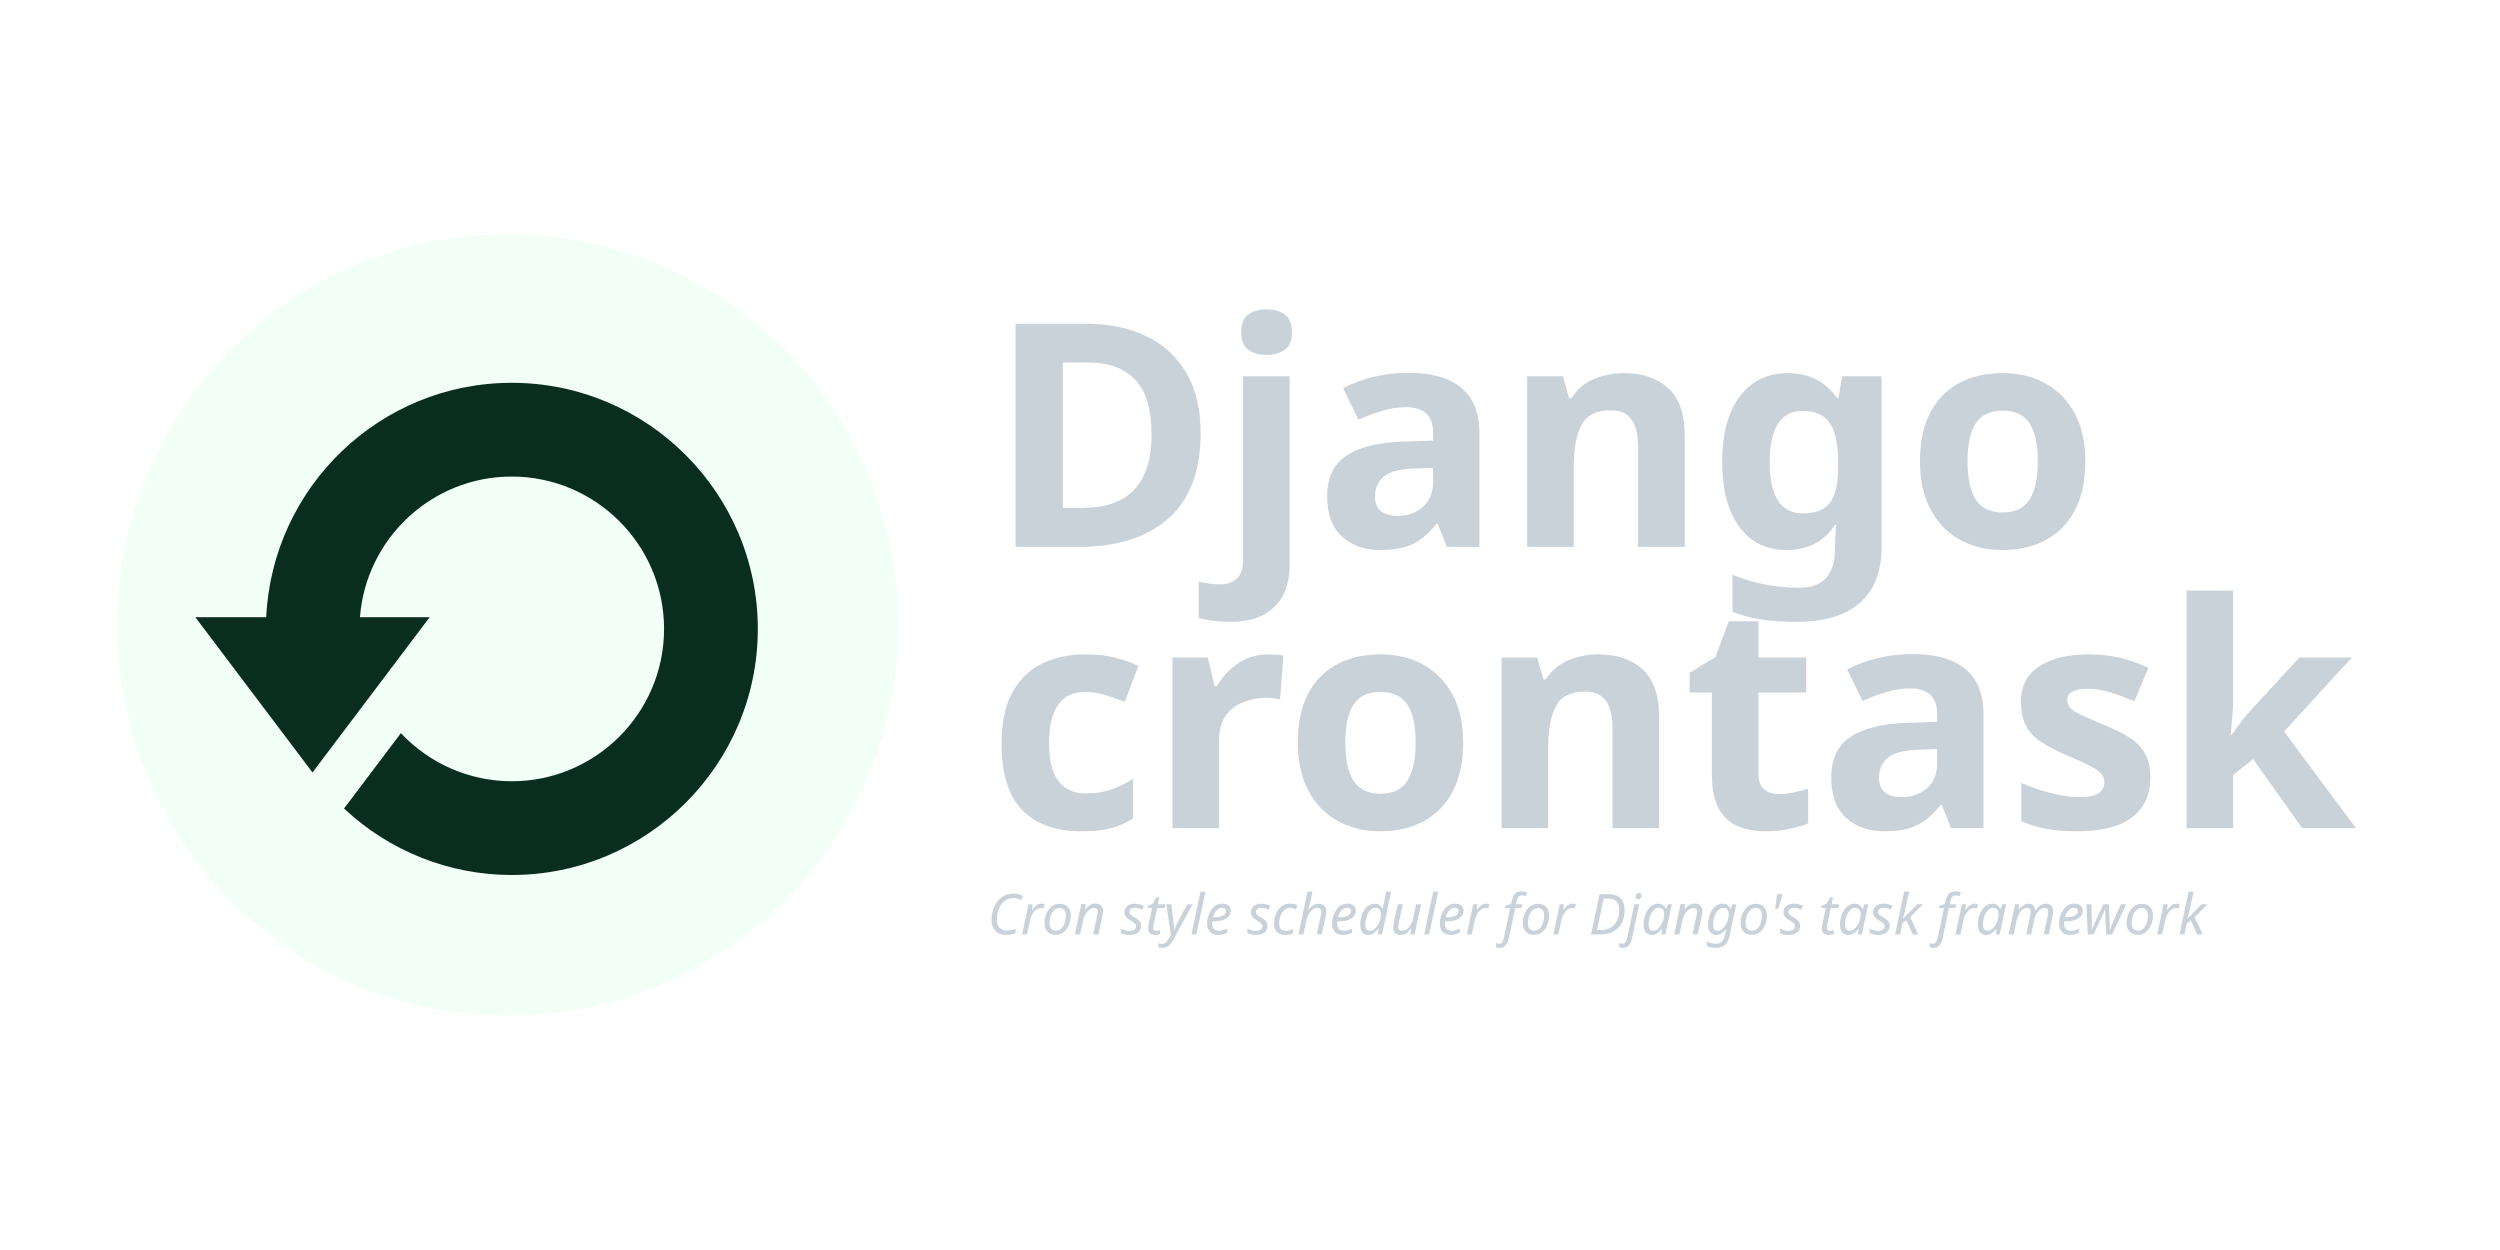
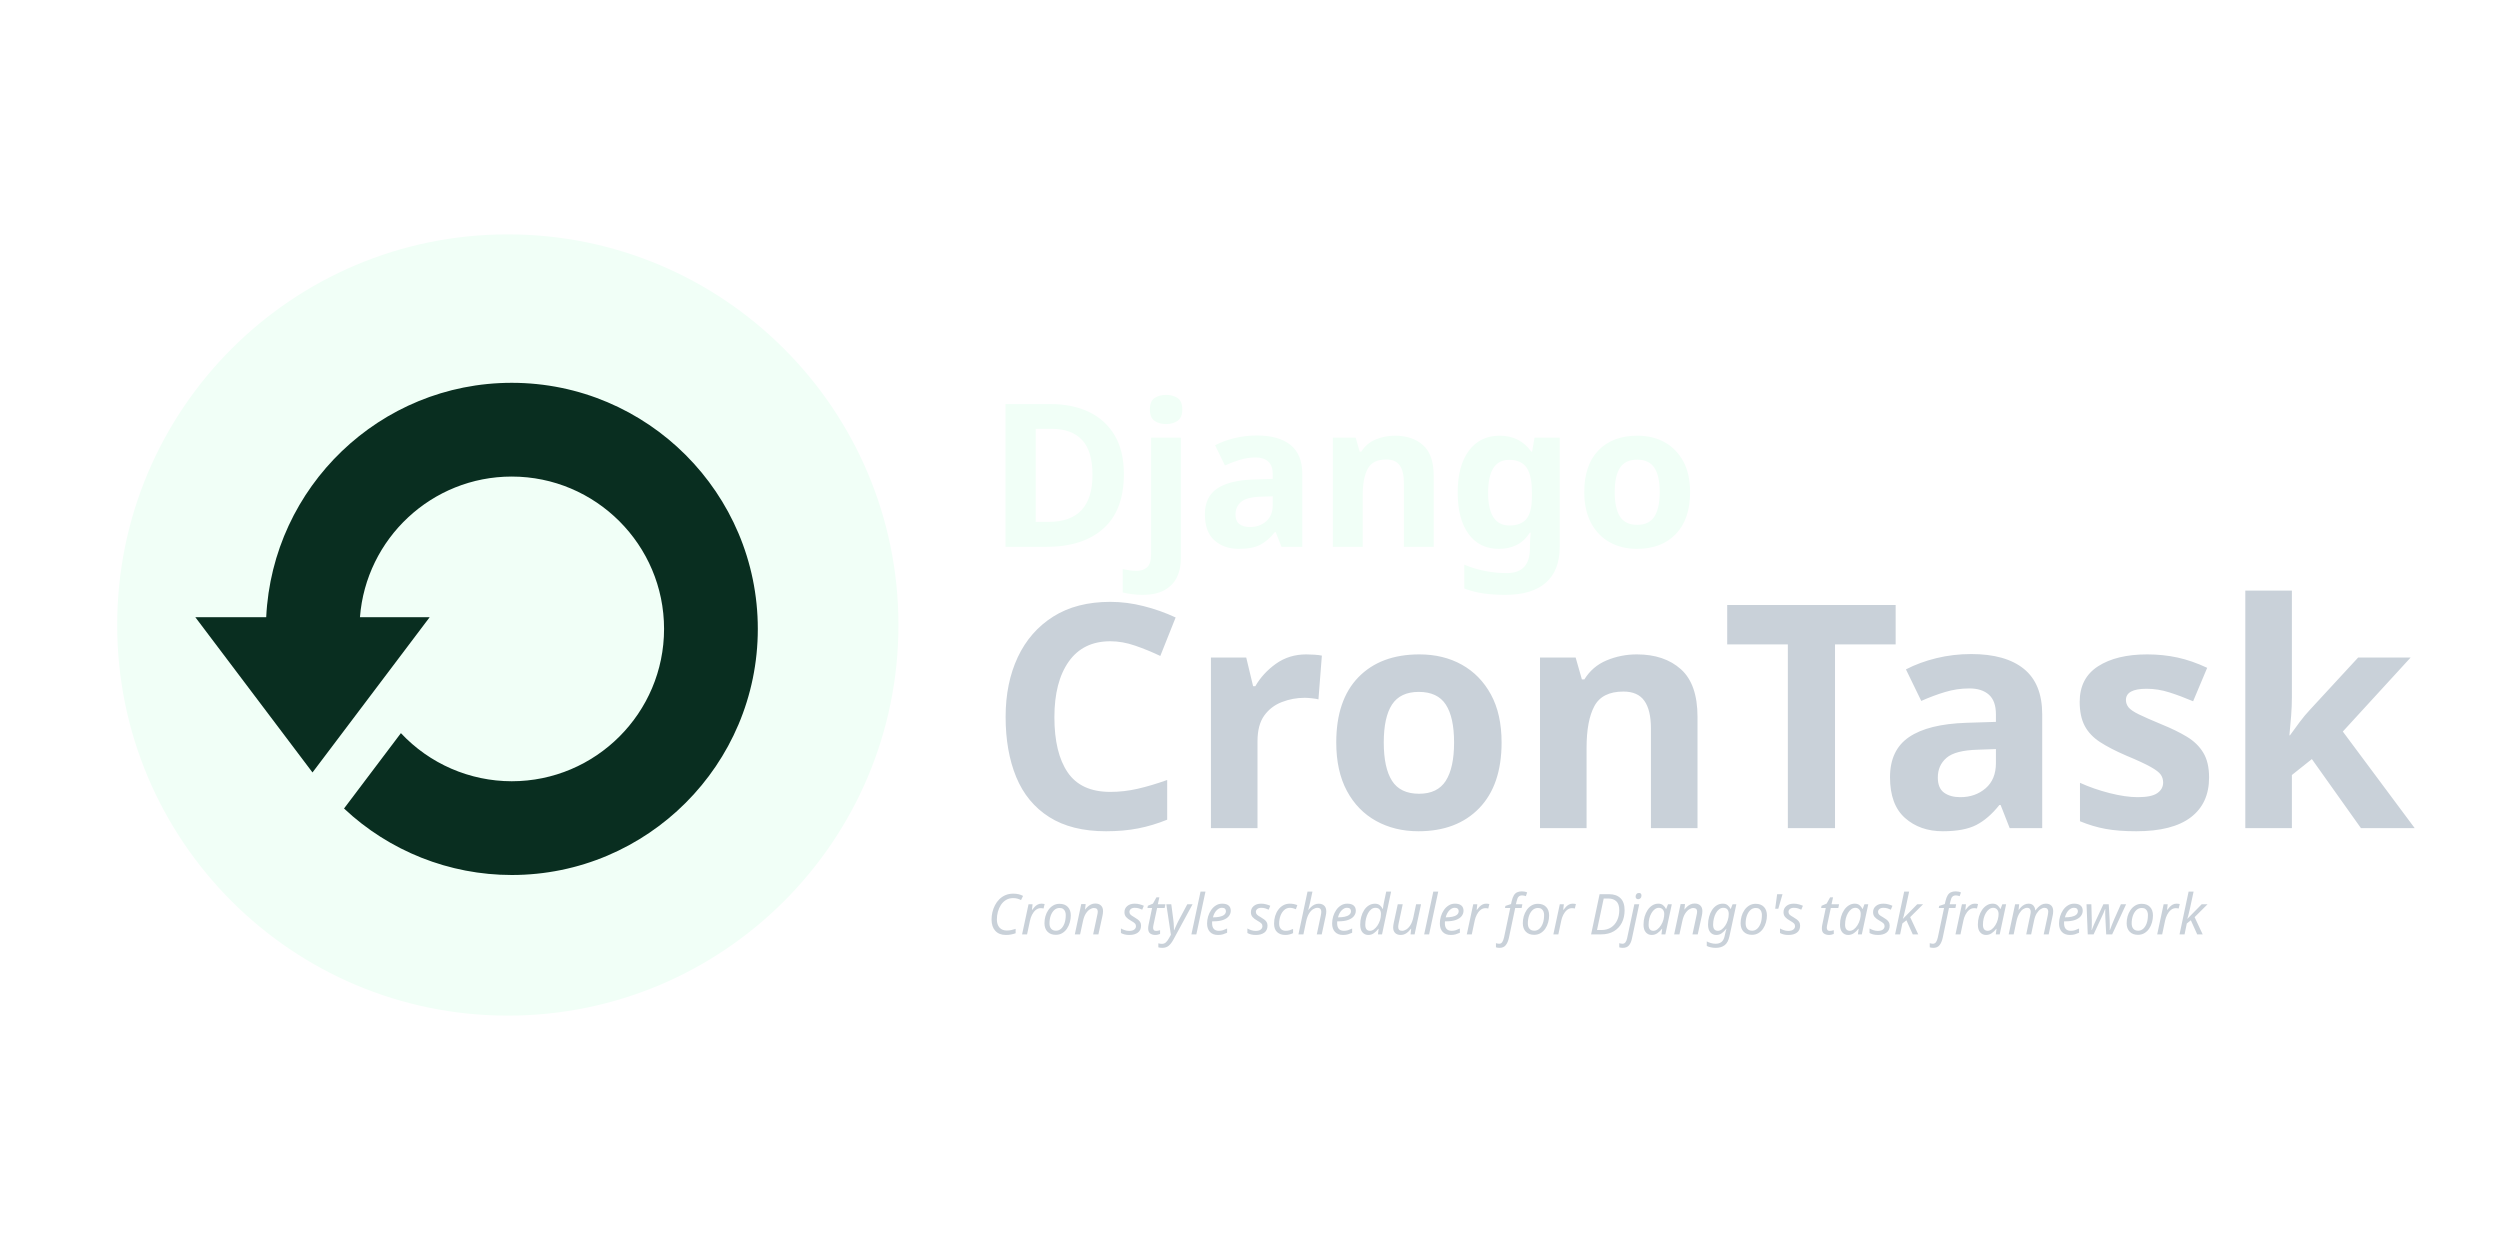
<svg xmlns="http://www.w3.org/2000/svg" width="640" height="320" font-family="Segoe UI, system-ui, sans-serif" viewBox="0 0 1280 640">
  <circle cx="260" cy="320" r="200" fill="#f1fff7" />
  <path fill="#092e20" d="M262 196c-67.452 0-122.532 53.316-125.7 120H100l60 79.5 60-79.5h-35.7c3.084-40.212 36.72-72 77.7-72 43.008 0 78 34.992 78 78s-34.992 78-78 78a77.76 77.76 0 0 1-56.736-24.636l-29.124 38.592A125.4 125.4 0 0 0 262 448c69.48 0 126-56.52 126-126s-56.52-126-126-126" />
-   <text x="241" y="100" font-size="100" font-weight="bold" transform="matrix(1.6 0 0 1.6 120 120)" fill="#c9d1d9">
+   <text x="241" y="100" font-size="64" font-weight="bold" transform="matrix(1.6 0 0 1.6 120 120)" fill="#f1fff7">
    Django
  </text>
  <text x="241" y="190" font-size="100" font-weight="bold" transform="matrix(1.6 0 0 1.6 120 120)" fill="#c9d1d9">
-     crontask
+     CronTask
  </text>
  <text x="241" y="224" font-size="18" font-style="italic" transform="matrix(1.6 0 0 1.6 120 120)" fill="#c9d1d9">
    Cron style scheduler for Django's task framework
  </text>
</svg>
